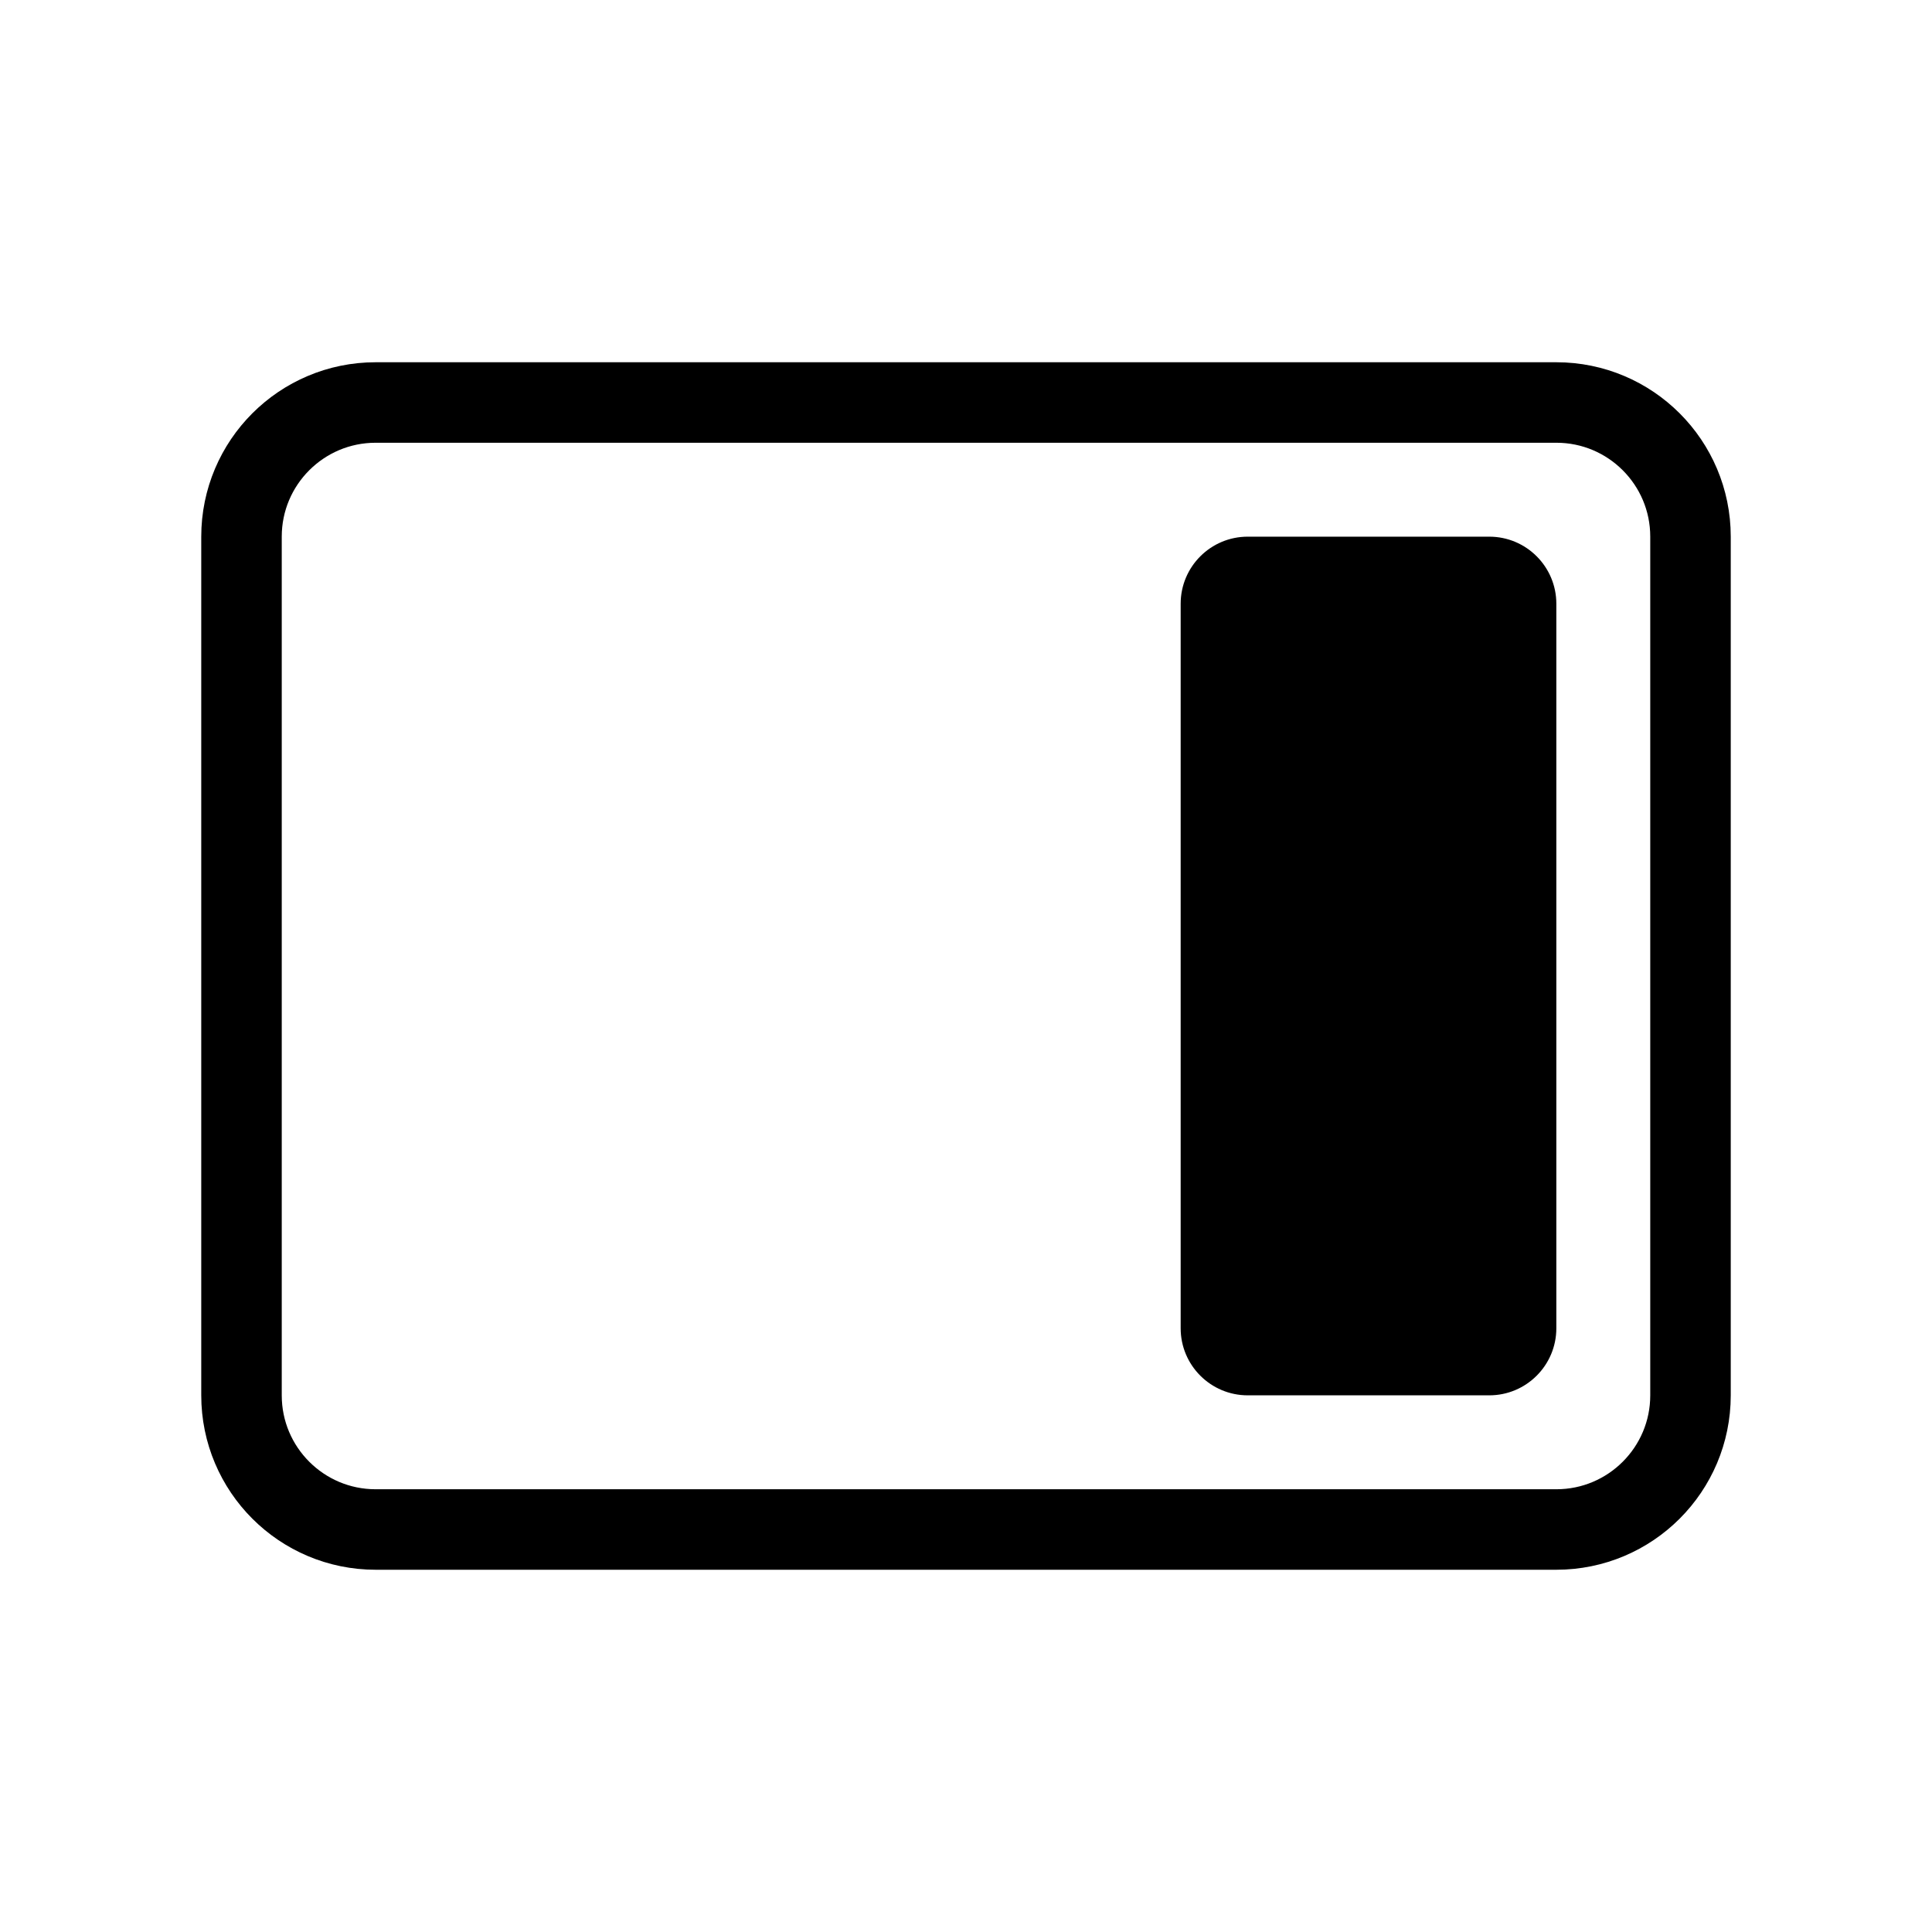
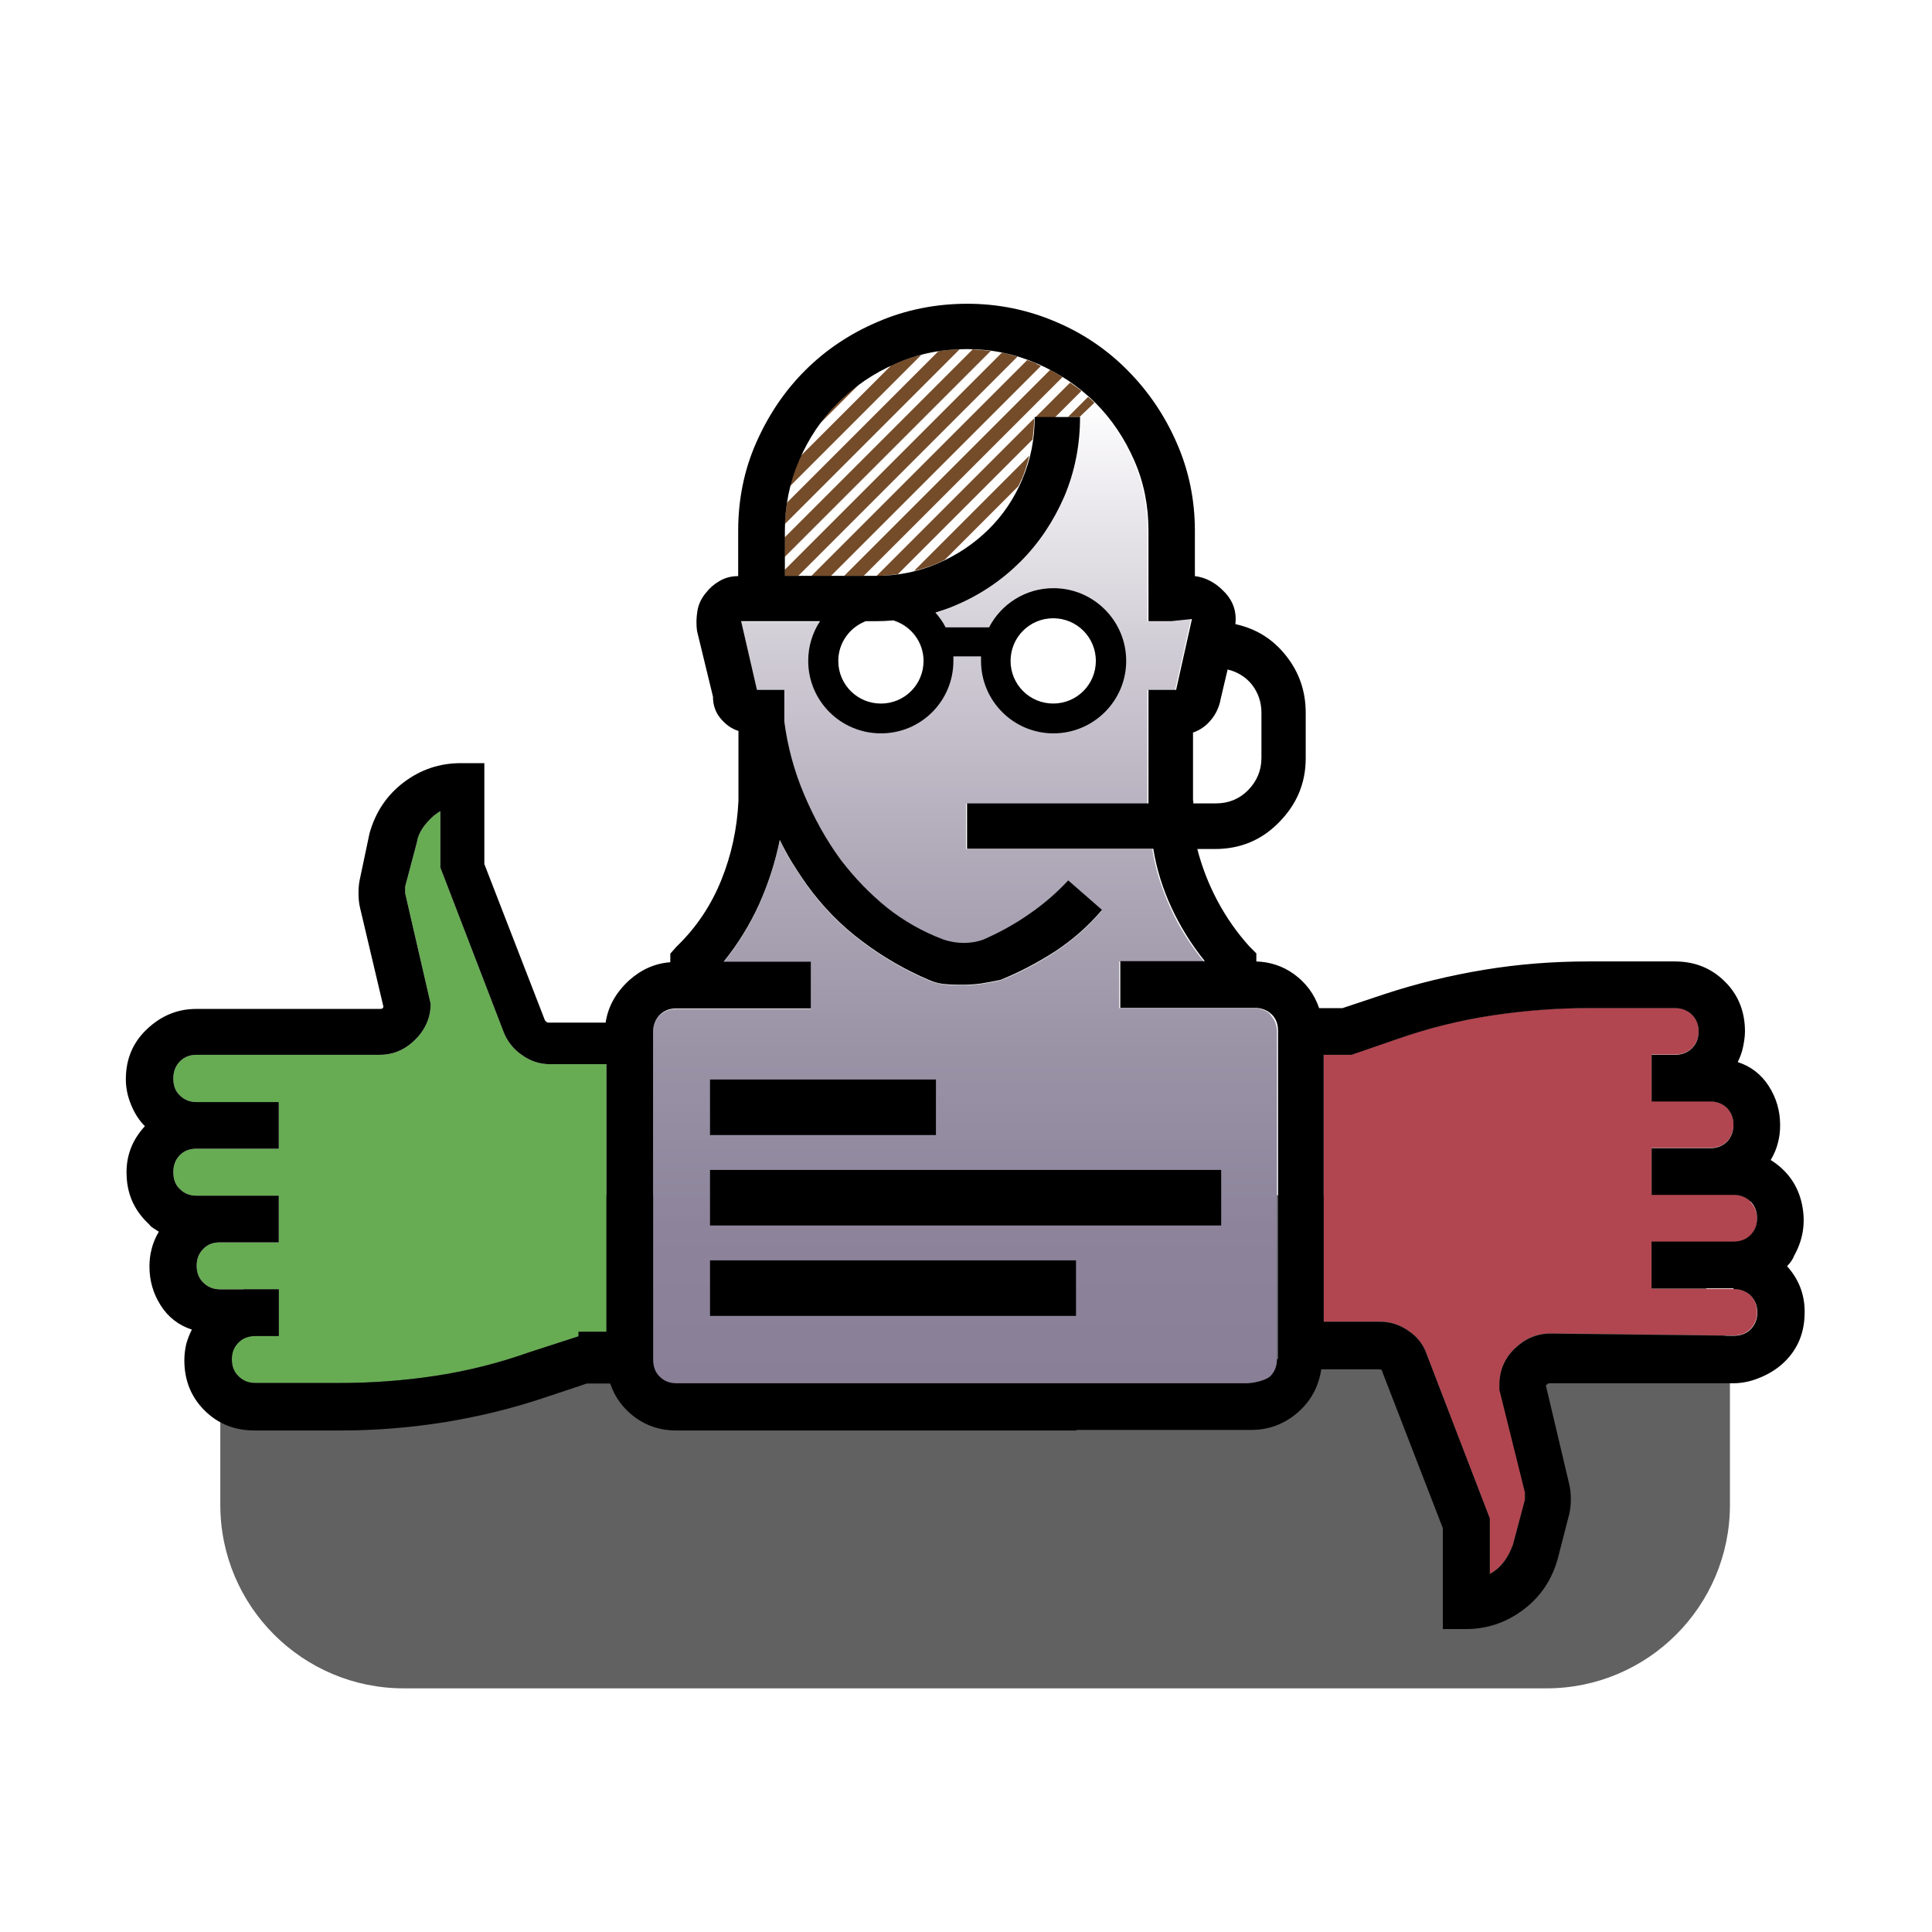
<svg xmlns="http://www.w3.org/2000/svg" id="readvisor-dock" viewBox="0 0 72 72">
-   <rect x="9" y="15" width="54" height="42" rx="5" ry="5" fill="none" stroke="#000" stroke-width="3" />
-   <rect x="44" y="20" width="14" height="32" rx="2.5" ry="2.5" fill="#000" />
+   <defs>
+     <style>
+       .cls-1 {
+         fill: none;
+       }
+ 
+       .cls-2 {
+         fill: url(#linear-gradient);
+       }
+ 
+       .cls-3 {
+         fill: #67ac53;
+       }
+ 
+       .cls-4 {
+         fill: #754c29;
+       }
+ 
+       .cls-5 {
+         fill: #b14650;
+       }
+ 
+       .cls-6 {
+         fill: #616162;
+       }
+     </style>
+     <linearGradient id="linear-gradient" x1="35.97" y1="51.55" x2="35.97" y2="15.01" gradientUnits="userSpaceOnUse">
+       <stop offset="0" stop-color="#898097" />
+       <stop offset=".16" stop-color="#8d849b" />
+       <stop offset=".34" stop-color="#9a93a6" />
+       <stop offset=".54" stop-color="#b0aab9" />
+       <stop offset=".74" stop-color="#cfcbd4" />
+       <stop offset=".96" stop-color="#f6f5f7" />
+       <stop offset="1" stop-color="#fff" />
+     </linearGradient>
+   </defs>
+   <rect class="cls-6" x="8.21" y="44.54" width="56.26" height="18.38" rx="6.84" ry="6.84" />
+   <path class="cls-5" d="M65.23,44.79c.17.17.25.38.25.63s-.08.46-.25.63-.37.24-.63.24h-3.05v1.74h3.05c.25,0,.46.08.63.24s.25.38.25.63-.08.46-.25.63-.37.24-.63.24l-6.82-.08c-.51,0-.95.19-1.33.56s-.57.82-.57,1.35v.19l.95,3.82v.27l-.44,1.66c-.09.25-.2.47-.34.65-.13.18-.31.34-.53.46v-2.07l-2.35-6.11c-.12-.36-.35-.66-.68-.88-.33-.23-.68-.34-1.06-.34h-2.1v-9.95h1.04l1.74-.6c1.15-.4,2.32-.69,3.52-.87,1.2-.18,2.39-.27,3.57-.27h3.22c.25,0,.46.08.63.24s.25.37.25.63-.08.46-.25.63-.37.24-.63.24h-.87v1.74h2.18c.26,0,.46.08.63.24.16.17.24.38.24.63s-.08.46-.24.63c-.17.16-.37.24-.63.24h-2.18v1.74h3.05c.25,0,.46.08.63.24Z" />
+   <path class="cls-3" d="M22.6,39.68v9.95h-1.04v.17l-1.85.6c-1.13.4-2.28.69-3.46.87-1.18.18-2.38.27-3.6.27h-3.13c-.25,0-.46-.08-.63-.25-.17-.16-.25-.37-.25-.63s.08-.46.25-.63.37-.24.63-.24h.87v-1.74h-2.18c-.25,0-.46-.08-.63-.25-.17-.16-.25-.37-.25-.63s.08-.46.25-.63c.16-.17.37-.24.63-.24h2.18v-1.74h-3.06c-.25,0-.46-.08-.63-.25-.17-.16-.24-.37-.24-.63s.08-.46.24-.63c.17-.17.37-.24.63-.24h3.06v-1.74h-3.06c-.25,0-.46-.08-.63-.25-.17-.16-.24-.37-.24-.63s.08-.46.24-.63c.17-.17.37-.25.63-.25h6.82c.51,0,.95-.19,1.33-.57s.57-.83.57-1.33l-.95-4.12v-.25l.44-1.66c.03-.22.14-.43.3-.64.17-.21.35-.38.57-.51v2.1l2.35,6.11c.13.34.35.64.68.87.33.24.68.35,1.06.35h2.1Z" />
+   <path class="cls-1" d="M38.59,15.55l-.05.05c0,.27-.03.53-.06.79l.84-.84h-.73Z" />
+   <path class="cls-4" d="M39.32,15.55l.98-.98c-.13-.11-.27-.21-.42-.31l-1.3,1.3h.73Z" />
+   <path class="cls-4" d="M38.63,13.55c-.11-.05-.23-.09-.35-.13l-8.05,8.05h.73l7.83-7.83c-.06-.03-.11-.06-.17-.08Z" />
+   <path class="cls-4" d="M39.13,13.79l-7.67,7.67h.73l7.41-7.41c-.15-.09-.3-.18-.46-.27Z" />
+   <path class="cls-4" d="M40.23,15.55l.56-.54c-.08-.08-.16-.15-.24-.22l-.75.75h.43Z" />
+   <path class="cls-4" d="M37.34,13.14l-8.1,8.1v.22h.51l8.17-8.17c-.19-.06-.38-.11-.58-.15Z" />
+   <path class="cls-4" d="M36.25,13.02l-7.01,7.01v.73l7.68-7.68c-.22-.03-.45-.05-.67-.06Z" />
+   <path class="cls-4" d="M33.36,13.55c-.05.02-.1.05-.15.07l-3.37,3.37c-.03.06-.06.11-.08.17-.13.31-.23.63-.32.96l4.9-4.9c-.33.08-.66.19-.98.33Z" />
+   <path class="cls-4" d="M31.21,15.01c-.25.25-.48.53-.69.81l1.51-1.51c-.29.21-.57.44-.82.7Z" />
+   <path class="cls-4" d="M34.96,13.1l-5.63,5.63c-.04.26-.07.53-.08.8l6.51-6.51c-.27,0-.54.03-.8.07Z" />
+   <path class="cls-4" d="M38.54,15.59l-5.87,5.87c.27,0,.53-.03.79-.06l5.02-5.02c.03-.26.06-.52.06-.79Z" />
+   <path class="cls-4" d="M38.08,17.86c.12-.29.21-.58.28-.88l-4.3,4.3c.29-.07.58-.16.86-.28.1-.04.19-.09.29-.14l2.74-2.74c.04-.09.09-.17.12-.26Z" />
+   <path class="cls-2" d="M47.35,37.81c-.16-.16-.37-.24-.63-.24h-5.01v-1.74h3.15c-.5-.62-.92-1.28-1.24-1.99-.33-.72-.56-1.45-.68-2.2h-6.94v-1.69h6.76v-4.23h1.03l.59-2.64-.77.08h-.85v-3.38c0-.92-.18-1.8-.53-2.61s-.83-1.54-1.45-2.15l-.56.54c0,1.06-.2,2.05-.59,2.97-.4.92-.94,1.73-1.63,2.42-.69.69-1.5,1.24-2.42,1.63-.72.31-1.49.49-2.29.56.65.2,1.12.8,1.12,1.51,0,.88-.71,1.59-1.59,1.59s-1.59-.71-1.59-1.59c0-.67.42-1.25,1.02-1.48h-4.63l.59,2.56h1.02v1.18c.12.92.36,1.82.73,2.7.36.88.82,1.7,1.37,2.45.51.68,1.08,1.28,1.72,1.78.63.5,1.33.9,2.1,1.19.26.09.51.13.77.13s.5-.04.74-.13c.6-.25,1.17-.57,1.7-.95.54-.38,1.02-.79,1.45-1.25l1.26,1.1c-.51.6-1.09,1.11-1.74,1.54-.65.43-1.33.78-2.05,1.07-.22.05-.45.09-.7.13-.24.03-.46.05-.66.05-.22,0-.44,0-.64-.02-.21-.02-.42-.07-.64-.15-.89-.38-1.73-.86-2.51-1.45-.79-.59-1.47-1.29-2.05-2.09-.22-.31-.41-.6-.57-.86-.17-.26-.31-.54-.45-.83-.17.84-.43,1.64-.77,2.4-.34.75-.78,1.47-1.32,2.14h3.25v1.74h-5.01c-.25,0-.46.08-.63.25-.16.16-.24.37-.24.63v12.21c0,.25.08.46.24.63.17.17.37.25.63.25h14.92s6.33,0,6.33,0c.25,0,.73-.11.89-.27.17-.17.24-.37.24-.63v-12.21c0-.25-.08-.46-.24-.63ZM39.25,23.04c.88,0,1.59.71,1.59,1.59s-.71,1.59-1.59,1.59-1.59-.71-1.59-1.59.71-1.59,1.59-1.59Z" />
+   <path d="M66.62,47.16s.08-.08.12-.14c.04-.06.09-.13.12-.22.34-.6.44-1.25.29-1.94s-.54-1.24-1.16-1.63c.13-.22.22-.44.27-.65.06-.22.08-.44.08-.65,0-.53-.14-1.01-.42-1.45-.28-.44-.67-.74-1.16-.9.09-.18.16-.37.2-.57.04-.2.07-.39.07-.57,0-.74-.25-1.37-.75-1.86-.5-.5-1.12-.75-1.87-.75h-3.22c-1.31,0-2.6.1-3.87.31-1.27.21-2.52.51-3.73.91l-1.56.52h-.87c-.18-.53-.5-.95-.94-1.27-.42-.3-.88-.45-1.4-.47v-.3l-.26-.26c-.46-.51-.86-1.08-1.19-1.7-.33-.62-.58-1.27-.75-1.93h.66c.94,0,1.74-.33,2.39-1,.66-.67.99-1.46.99-2.38v-1.69c0-.81-.24-1.51-.73-2.13-.49-.62-1.11-1.01-1.89-1.18.05-.46-.08-.86-.41-1.2-.32-.34-.69-.54-1.1-.59v-1.69c0-1.16-.23-2.26-.68-3.28-.45-1.03-1.06-1.92-1.82-2.69-.76-.77-1.65-1.38-2.69-1.82-1.03-.44-2.13-.67-3.29-.67s-2.29.22-3.33.67c-1.04.44-1.95,1.05-2.72,1.82-.77.77-1.37,1.67-1.82,2.69-.45,1.02-.67,2.12-.67,3.28v1.69c-.25,0-.49.06-.69.18-.21.12-.37.26-.51.44-.17.2-.28.43-.32.68-.04.25-.05.5-.01.76l.59,2.43c0,.31.09.58.28.81.19.23.41.39.67.47v2.61c-.05,1.03-.26,2.01-.64,2.95-.38.94-.93,1.77-1.67,2.48l-.23.26v.32c-.57.04-1.08.27-1.53.67-.5.46-.79.98-.88,1.58h-2.1s-.07,0-.08-.01c-.02-.01-.04-.03-.08-.07l-2.26-5.83v-3.76h-.87c-.8,0-1.51.24-2.14.72-.63.48-1.05,1.11-1.27,1.9l-.35,1.66c-.04.17-.06.35-.06.56s.02.4.06.56l.87,3.68s-.02.06-.05.07c-.04.01-.08.01-.11.01h-6.82c-.69,0-1.3.25-1.83.75-.53.5-.79,1.12-.79,1.87,0,.31.06.62.19.94.13.32.3.59.52.81-.49.53-.72,1.15-.68,1.87.03.72.32,1.31.84,1.79.04.06.09.1.17.15.07.04.13.09.19.12-.13.22-.22.44-.27.65-.06.22-.08.44-.08.65,0,.53.14,1.01.42,1.45.28.44.67.74,1.16.9-.09.18-.16.36-.21.54-.04.18-.07.38-.07.6,0,.75.25,1.37.75,1.87.5.5,1.12.75,1.87.75h3.22c1.31,0,2.6-.11,3.87-.31,1.27-.21,2.52-.51,3.73-.92l1.56-.52h.87c.18.53.5.95.94,1.27.44.32.95.48,1.51.48h14.92v-.02h6.51c.65,0,1.23-.21,1.73-.64.5-.43.79-.97.89-1.62h2.1s.07,0,.11.01c.04,0,.06.03.06.07l2.26,5.84v3.76h.87c.78,0,1.49-.24,2.13-.72.64-.48,1.06-1.11,1.28-1.89l.43-1.67c.04-.16.06-.35.06-.56s-.02-.4-.06-.56l-.87-3.68s.06-.06.08-.07c.02,0,.04-.01.08-.01h6.82c.31,0,.63-.06.95-.19.33-.13.62-.3.87-.52.53-.47.81-1.07.84-1.79.04-.72-.18-1.34-.65-1.86ZM22.6,49.63h-1.04v.17l-1.85.6c-1.13.4-2.28.69-3.46.87-1.18.18-2.38.27-3.6.27h-3.13c-.25,0-.46-.08-.63-.25-.17-.16-.25-.37-.25-.63s.08-.46.25-.63c.16-.16.37-.24.63-.24h.87v-1.74h-2.18c-.25,0-.46-.08-.63-.25-.17-.16-.25-.37-.25-.63s.08-.46.25-.63c.16-.17.37-.24.63-.24h2.18v-1.74h-3.06c-.25,0-.46-.08-.63-.25-.17-.16-.24-.37-.24-.63s.08-.46.24-.63c.17-.17.37-.24.63-.24h3.06v-1.74h-3.06c-.25,0-.46-.08-.63-.25-.17-.16-.24-.37-.24-.63s.08-.46.24-.63c.17-.17.37-.25.63-.25h6.82c.51,0,.95-.19,1.33-.57.38-.38.57-.83.57-1.33l-.95-4.12v-.25l.44-1.66c.03-.22.14-.43.3-.64.17-.21.35-.38.57-.51v2.1l2.35,6.11c.13.34.35.64.68.87.33.24.68.35,1.06.35h2.1v9.95ZM44.46,29.84v-2.54c.26-.09.48-.24.67-.47.19-.23.31-.49.36-.78l.26-1.1c.37.09.68.28.91.57.23.3.35.65.35,1.04v1.69c0,.46-.17.86-.49,1.19-.32.33-.73.5-1.2.5h-.85v-.1ZM47.59,50.65c0,.25-.08.46-.24.63-.16.16-.63.27-.89.27h-6.33s-14.92,0-14.92,0c-.25,0-.46-.08-.63-.25-.16-.16-.24-.37-.24-.63v-12.21c0-.25.08-.46.24-.63.17-.17.37-.25.63-.25h5.01v-1.74h-3.25c.54-.67.98-1.39,1.32-2.14.34-.76.6-1.56.77-2.4.14.29.29.57.45.83.16.26.35.55.57.86.58.8,1.26,1.5,2.05,2.09.78.59,1.62,1.07,2.51,1.45.22.09.43.14.64.15.2.02.42.02.64.02.2,0,.43-.02.66-.05.24-.04.47-.08.7-.13.72-.29,1.4-.65,2.05-1.07.65-.43,1.23-.94,1.74-1.54l-1.26-1.1c-.43.46-.91.88-1.45,1.25-.54.38-1.11.69-1.7.95-.24.09-.49.13-.74.13s-.51-.04-.77-.13c-.77-.29-1.47-.69-2.1-1.19-.63-.51-1.2-1.1-1.72-1.78-.55-.75-1-1.57-1.37-2.45-.37-.88-.61-1.78-.73-2.7v-1.18h-1.02l-.59-2.56h2.94c-.28.43-.44.93-.44,1.48,0,1.49,1.21,2.7,2.71,2.7s2.7-1.21,2.7-2.7c0-.06,0-.12,0-.17h1.03c0,.06,0,.12,0,.17,0,1.49,1.21,2.7,2.7,2.7s2.71-1.21,2.71-2.7-1.21-2.71-2.71-2.71c-1.04,0-1.95.59-2.4,1.46h-1.62c-.1-.2-.23-.38-.38-.55.25-.08.5-.16.75-.27.92-.39,1.73-.94,2.42-1.63.69-.69,1.23-1.5,1.63-2.42.39-.92.59-1.91.59-2.97h-1.69c0,.82-.15,1.59-.46,2.32-.31.73-.73,1.35-1.27,1.88-.54.53-1.17.95-1.89,1.26-.72.31-1.48.46-2.31.46h-3.38v-1.69c0-.92.18-1.8.53-2.61s.83-1.54,1.45-2.15c.62-.62,1.33-1.1,2.15-1.46.82-.36,1.7-.54,2.64-.54s1.8.18,2.63.54c.83.36,1.55.85,2.17,1.46.61.61,1.09,1.33,1.45,2.15s.53,1.69.53,2.61v3.38h.85l.77-.08-.59,2.64h-1.03v4.23h-6.76v1.69h6.94c.12.75.35,1.49.68,2.2.33.71.74,1.37,1.24,1.99h-3.15v1.74h5.01c.25,0,.46.08.63.24.17.17.24.37.24.63v12.21ZM34.42,24.63c0,.88-.71,1.59-1.59,1.59s-1.59-.71-1.59-1.59c0-.67.42-1.25,1.02-1.48h.36c.23,0,.46-.01.68-.03.65.2,1.12.8,1.12,1.51ZM37.66,24.63c0-.88.71-1.59,1.59-1.59s1.59.71,1.59,1.59-.71,1.59-1.59,1.59-1.59-.71-1.59-1.59ZM64.61,48.04c.25,0,.46.08.63.24.17.17.25.38.25.63s-.08.46-.25.63c-.16.16-.37.24-.63.24l-6.82-.08c-.51,0-.95.19-1.34.56-.38.37-.57.82-.57,1.35v.19l.95,3.82v.27l-.44,1.66c-.09.25-.2.47-.34.65-.13.18-.31.34-.53.46v-2.07l-2.35-6.11c-.12-.36-.35-.66-.68-.88-.33-.23-.68-.34-1.06-.34h-2.1v-9.95h1.04l1.74-.6c1.15-.4,2.32-.69,3.52-.87,1.2-.18,2.39-.27,3.57-.27h3.22c.25,0,.46.08.63.24.17.17.25.37.25.63s-.08.46-.25.63c-.16.16-.37.24-.63.24h-.87v1.74h2.18c.26,0,.46.08.63.24.16.17.24.38.24.63s-.08.46-.24.63c-.17.16-.37.24-.63.24h-2.18v1.74h3.05c.25,0,.46.08.63.24s.25.38.25.63-.08.46-.25.63c-.16.16-.37.24-.63.24h-3.05v1.74h3.05Z" />
+   <rect x="26.46" y="40.23" width="8.42" height="2.07" />
+   <rect x="26.46" y="43.6" width="19.05" height="2.07" />
+   <rect x="26.46" y="46.97" width="13.64" height="2.07" />
</svg>
